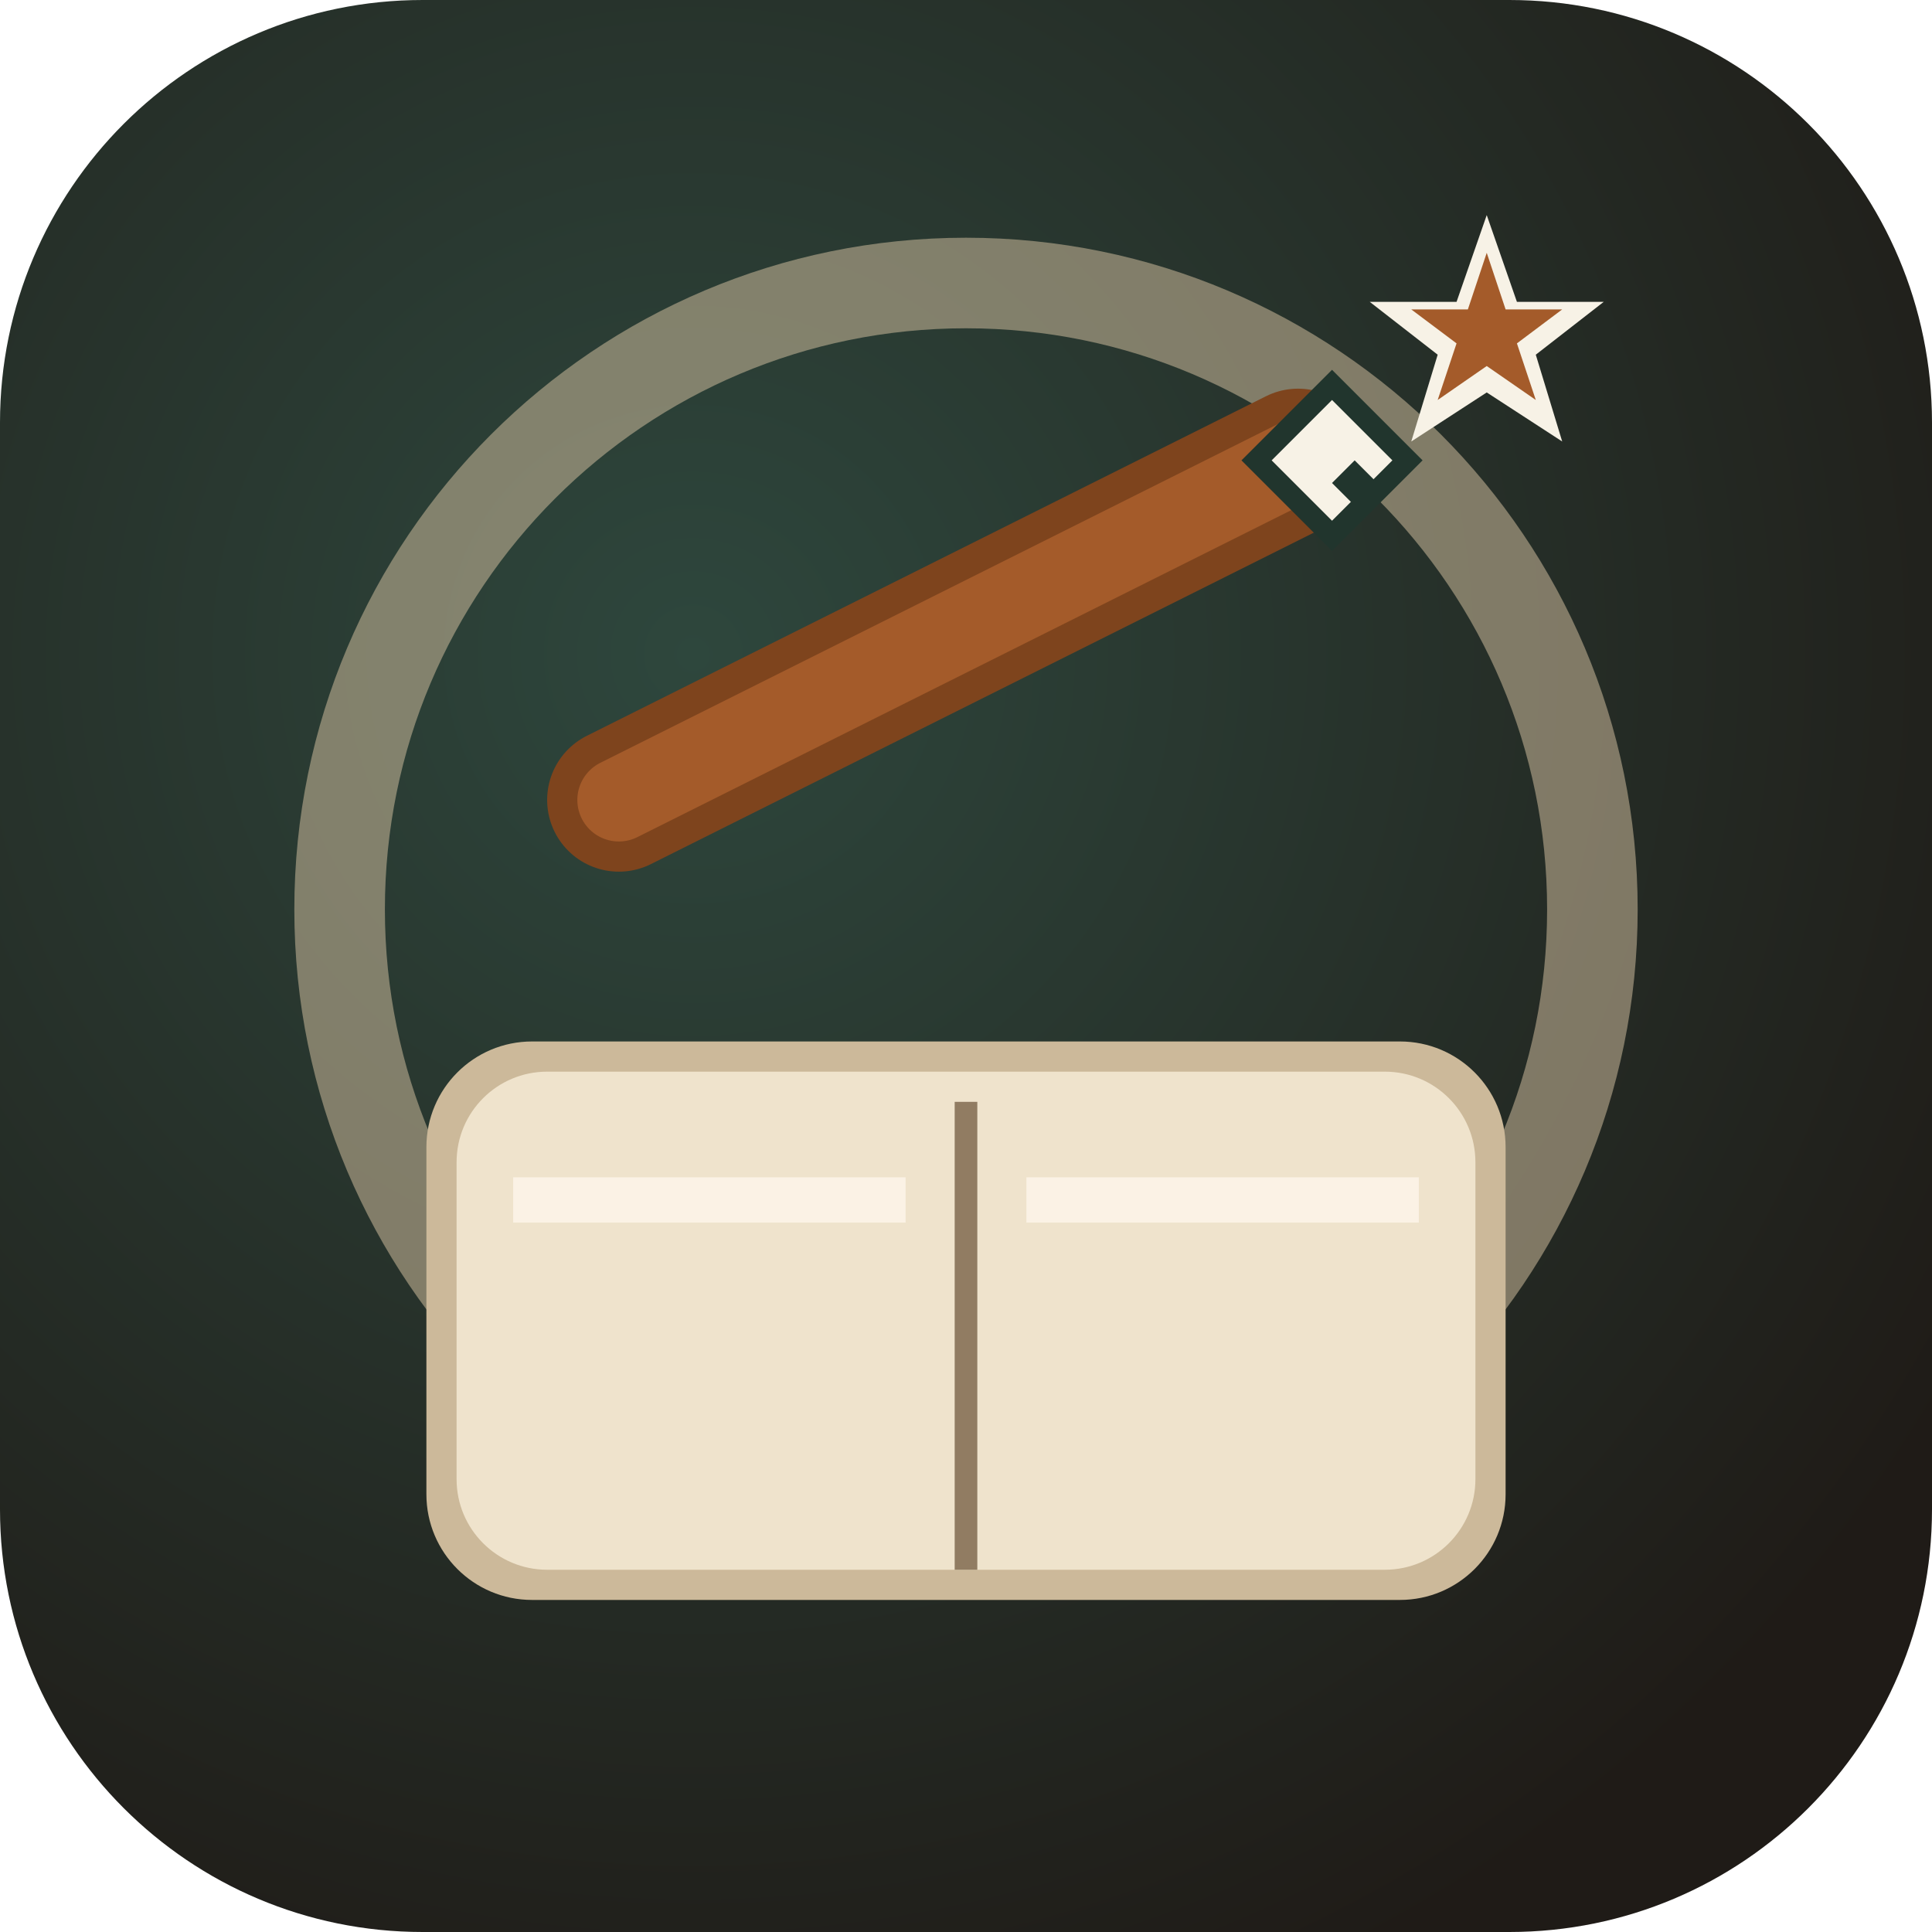
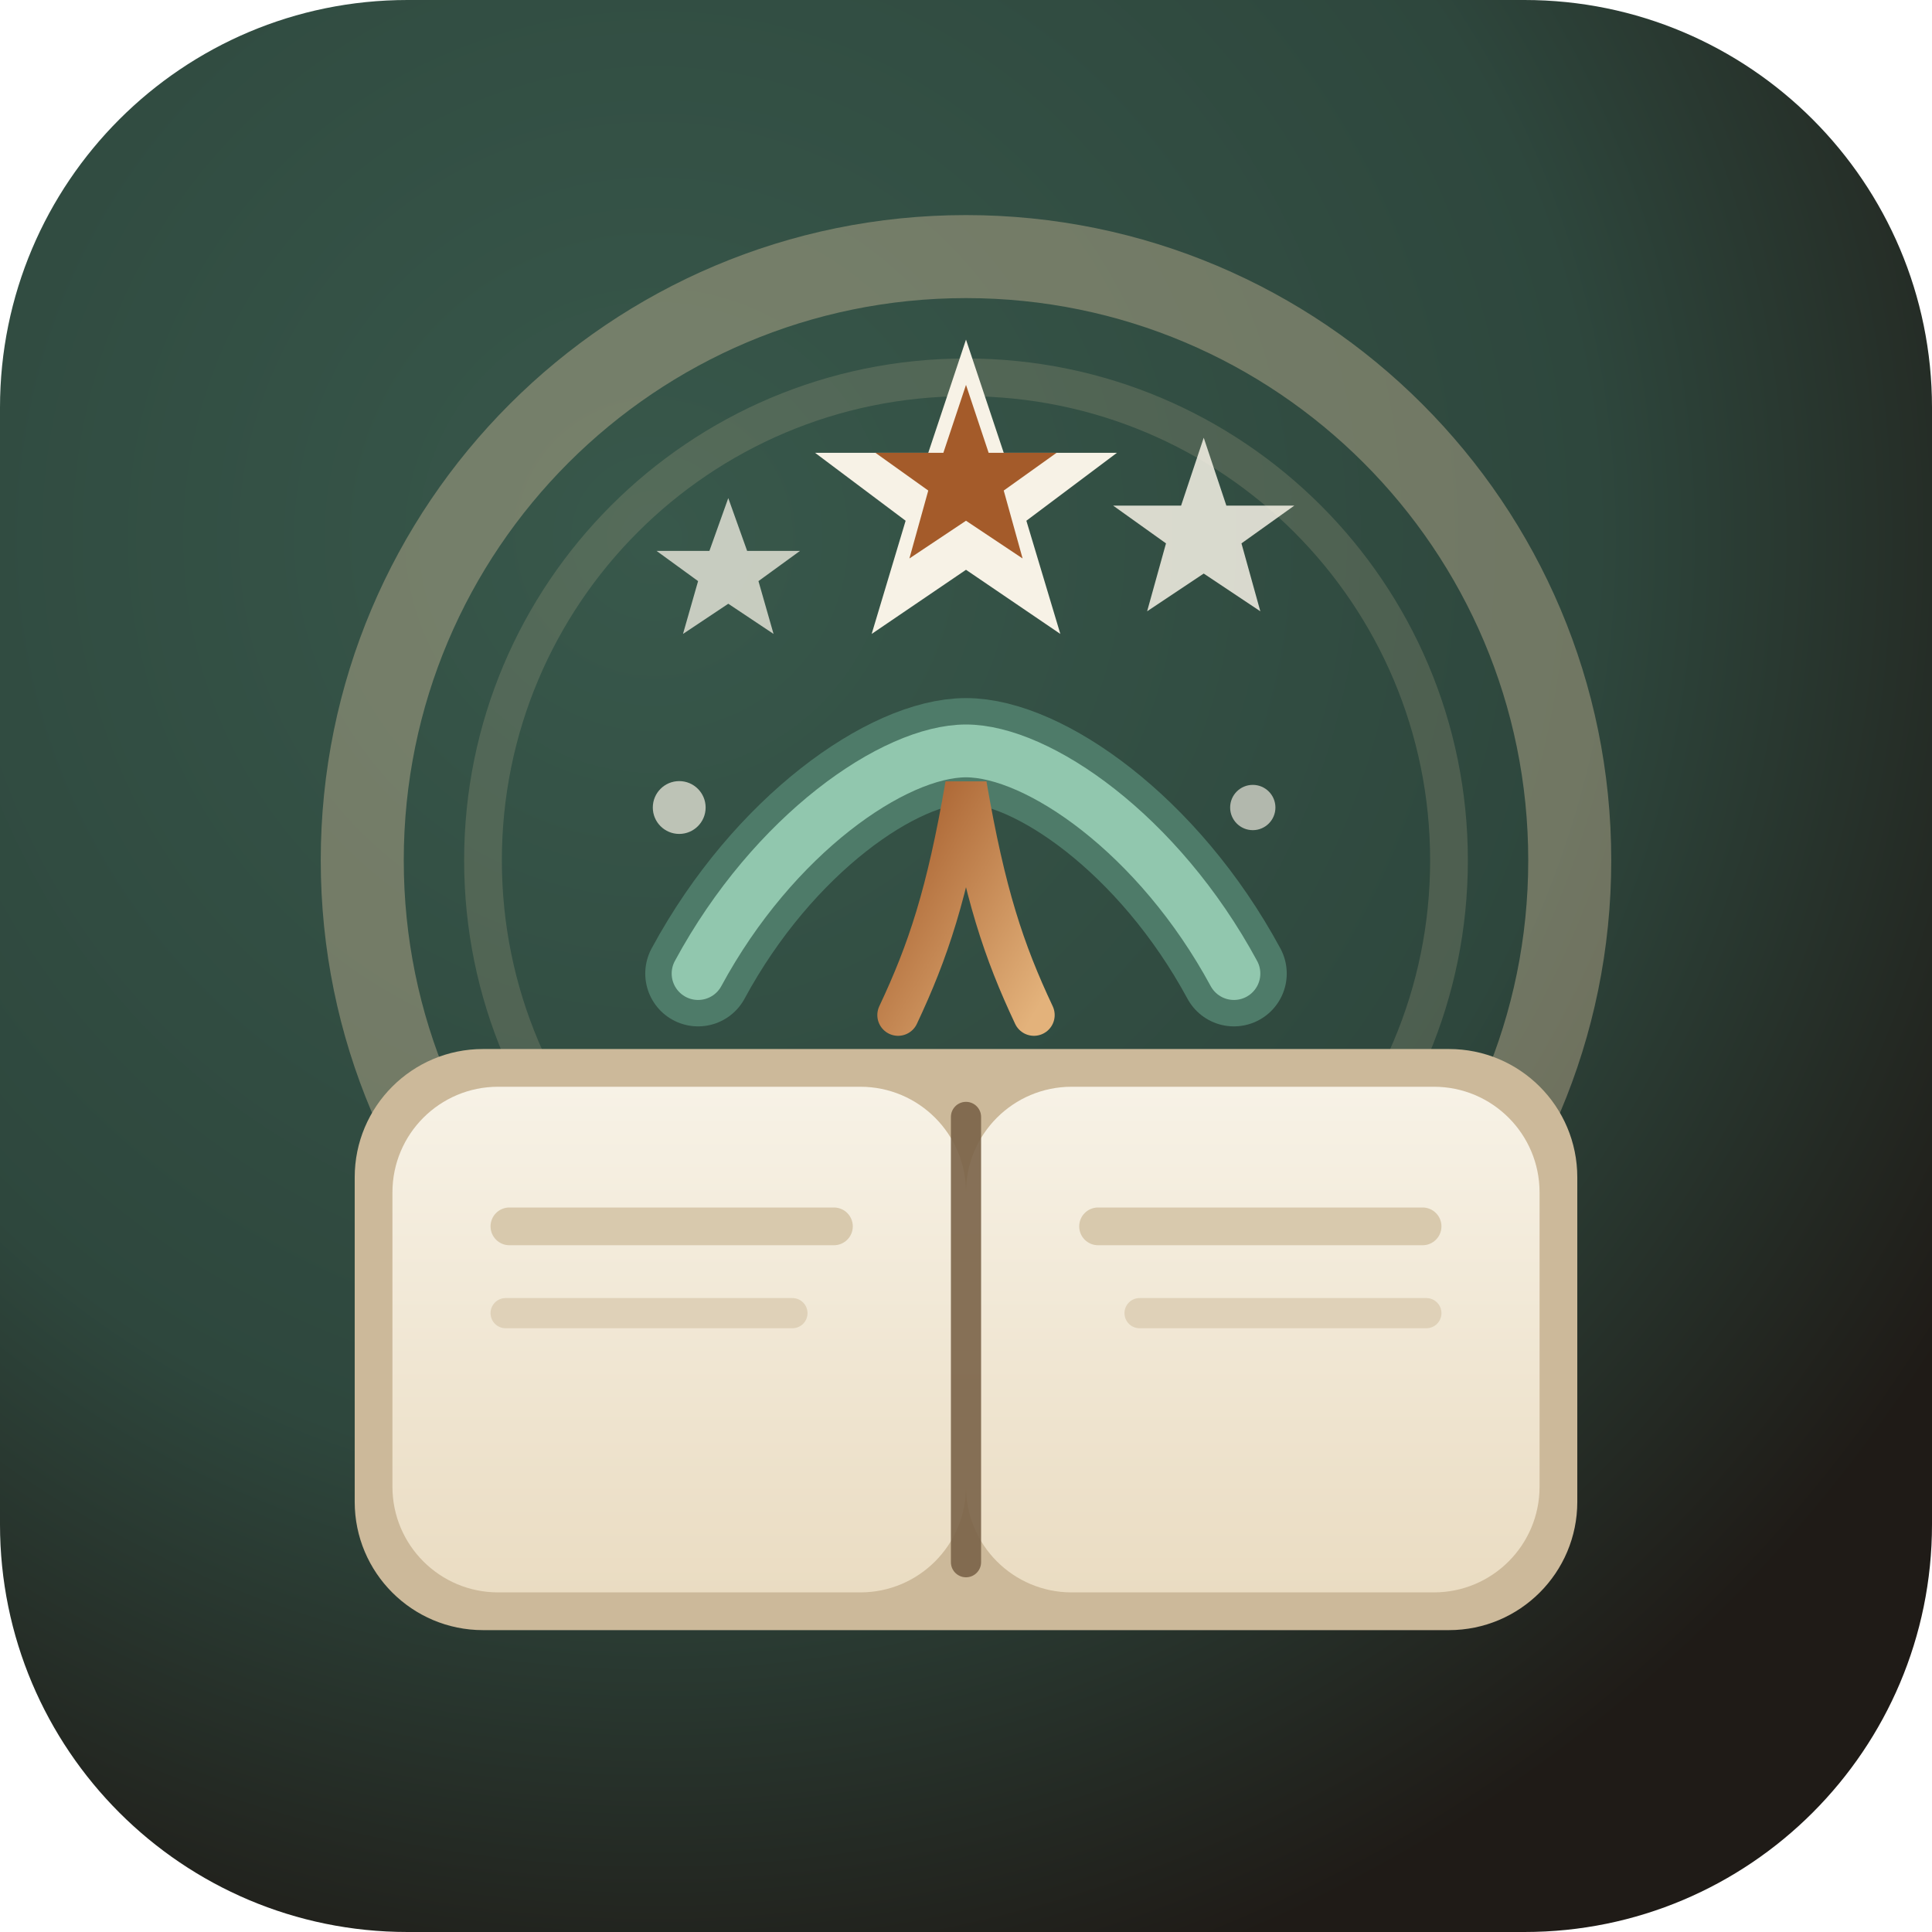
<svg xmlns="http://www.w3.org/2000/svg" viewBox="0 0 512 512" role="img" aria-label="story_gen brand mark">
  <defs>
-     <radialGradient id="sg-bg" cx="36%" cy="34%" r="75%">
-       <stop offset="0%" stop-color="#2E473D" />
+     <radialGradient id="sg-bg" cx="34%" cy="28%" r="78%">
+       <stop offset="0%" stop-color="#38584B" />
+       <stop offset="62%" stop-color="#2E473D" />
      <stop offset="100%" stop-color="#1F1B17" />
    </radialGradient>
+     <linearGradient id="sg-page" x1="0" y1="0" x2="0" y2="1">
+       <stop offset="0%" stop-color="#F7F2E6" />
+       <stop offset="100%" stop-color="#EADCC2" />
+     </linearGradient>
+     <linearGradient id="sg-magic" x1="0" y1="0" x2="1" y2="1">
+       <stop offset="0%" stop-color="#A45B2A" />
+       <stop offset="100%" stop-color="#E3B27B" />
+     </linearGradient>
  </defs>
-   <rect x="0" y="0" width="512" height="512" rx="112" fill="url(#sg-bg)" />
-   <circle cx="256" cy="241" r="166" fill="none" stroke="#CCB99A" stroke-width="24" stroke-opacity="0.55" />
-   <rect x="113" y="276" width="286" height="148" rx="28" fill="#CCB99A" />
-   <rect x="121" y="284" width="270" height="132" rx="24" fill="#EFE3CC" />
-   <line x1="256" y1="292" x2="256" y2="416" stroke="#7A6348" stroke-width="6" stroke-opacity="0.8" />
-   <rect x="136" y="312" width="104" height="12" fill="#FFF8EE" fill-opacity="0.72" />
-   <rect x="272" y="312" width="104" height="12" fill="#FFF8EE" fill-opacity="0.72" />
-   <line x1="164" y1="212" x2="344" y2="122" stroke="#7E441D" stroke-width="38" stroke-linecap="round" />
-   <line x1="164" y1="212" x2="344" y2="122" stroke="#A45B2A" stroke-width="22" stroke-linecap="round" />
-   <polygon points="353,98 377,122 353,146 329,122" fill="#21352D" />
-   <polygon points="353,106 369,122 353,138 337,122" fill="#F7F2E6" />
-   <polygon points="359,122 365,128 359,134 353,128" fill="#21352D" />
-   <path d="M394 57l8 23h23l-18 14 7 23-20-13-20 13 7-23-18-14h23z" fill="#F7F2E6" />
-   <path d="M394 67l5 15h15l-12 9 5 15-13-9-13 9 5-15-12-9h15z" fill="#A45B2A" />
+   <rect width="512" height="512" rx="108" fill="url(#sg-bg)" />
+   <circle cx="256" cy="228" r="160" fill="none" stroke="#CCB99A" stroke-width="22" stroke-opacity="0.42" />
+   <circle cx="256" cy="228" r="128" fill="none" stroke="#CCB99A" stroke-width="10" stroke-opacity="0.20" />
+   <rect x="94" y="278" width="324" height="154" rx="34" fill="#CCB99A" />
+   <rect x="104" y="288" width="152" height="134" rx="28" fill="url(#sg-page)" />
+   <rect x="256" y="288" width="152" height="134" rx="28" fill="url(#sg-page)" />
+   <rect x="252" y="292" width="8" height="126" rx="4" fill="#7A6348" fill-opacity="0.9" />
+   <rect x="130" y="320" width="96" height="10" rx="5" fill="#D8C9AD" />
+   <rect x="286" y="320" width="96" height="10" rx="5" fill="#D8C9AD" />
+   <rect x="130" y="344" width="84" height="8" rx="4" fill="#DFD1B8" />
+   <rect x="298" y="344" width="84" height="8" rx="4" fill="#DFD1B8" />
+   <path d="M185 258C205 221 237 199 256 199C275 199 307 221 327 258" fill="none" stroke="#4E7B69" stroke-width="28" stroke-linecap="round" />
+   <path d="M185 258C205 221 237 199 256 199C275 199 307 221 327 258" fill="none" stroke="#91C7AE" stroke-width="14" stroke-linecap="round" />
+   <path d="M238 269C246 252 251 237 256 208C261 237 266 252 274 269" fill="none" stroke="url(#sg-magic)" stroke-width="11" stroke-linecap="round" />
+   <path d="M256 90l10 30h30l-24 18 9 30-25-17-25 17 9-30-24-18h30z" fill="#F7F2E6" />
+   <path d="M256 102l6 18h18l-14 10 5 18-15-10-15 10 5-18-14-10h18z" fill="#A45B2A" />
+   <path d="M319 116l6 18h18l-14 10 5 18-15-10-15 10 5-18-14-10h18z" fill="#F7F2E6" fill-opacity="0.85" />
+   <path d="M193 132l5 14h14l-11 8 4 14-12-8-12 8 4-14-11-8h14z" fill="#F7F2E6" fill-opacity="0.75" />
+   <circle cx="180" cy="214" r="7" fill="#F7F2E6" fill-opacity="0.70" />
+   <circle cx="332" cy="214" r="6" fill="#F7F2E6" fill-opacity="0.65" />
</svg>
